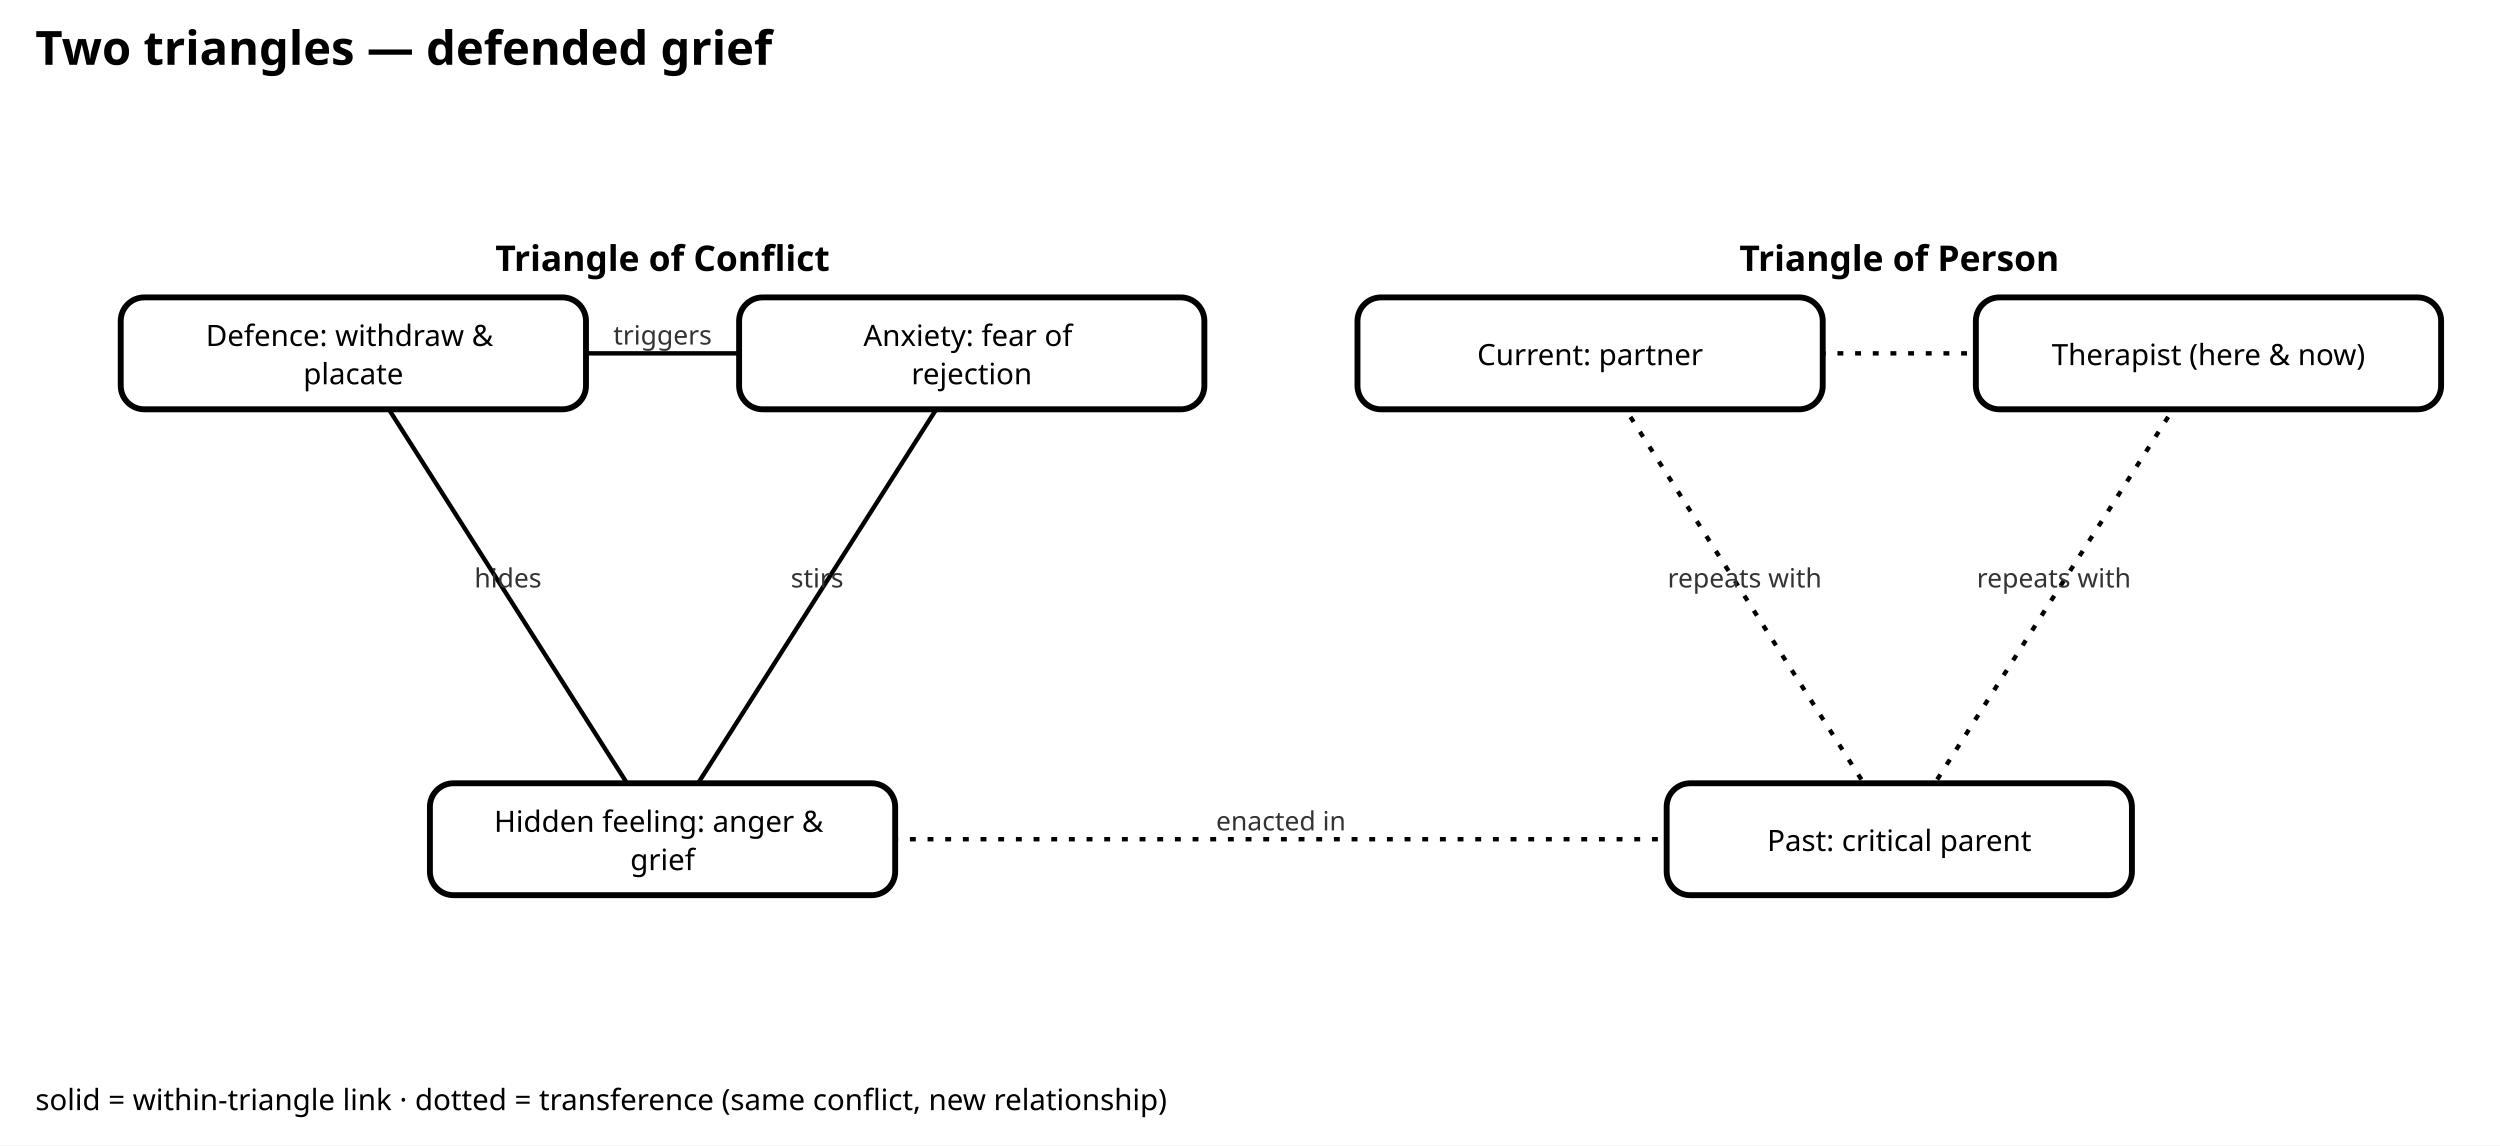
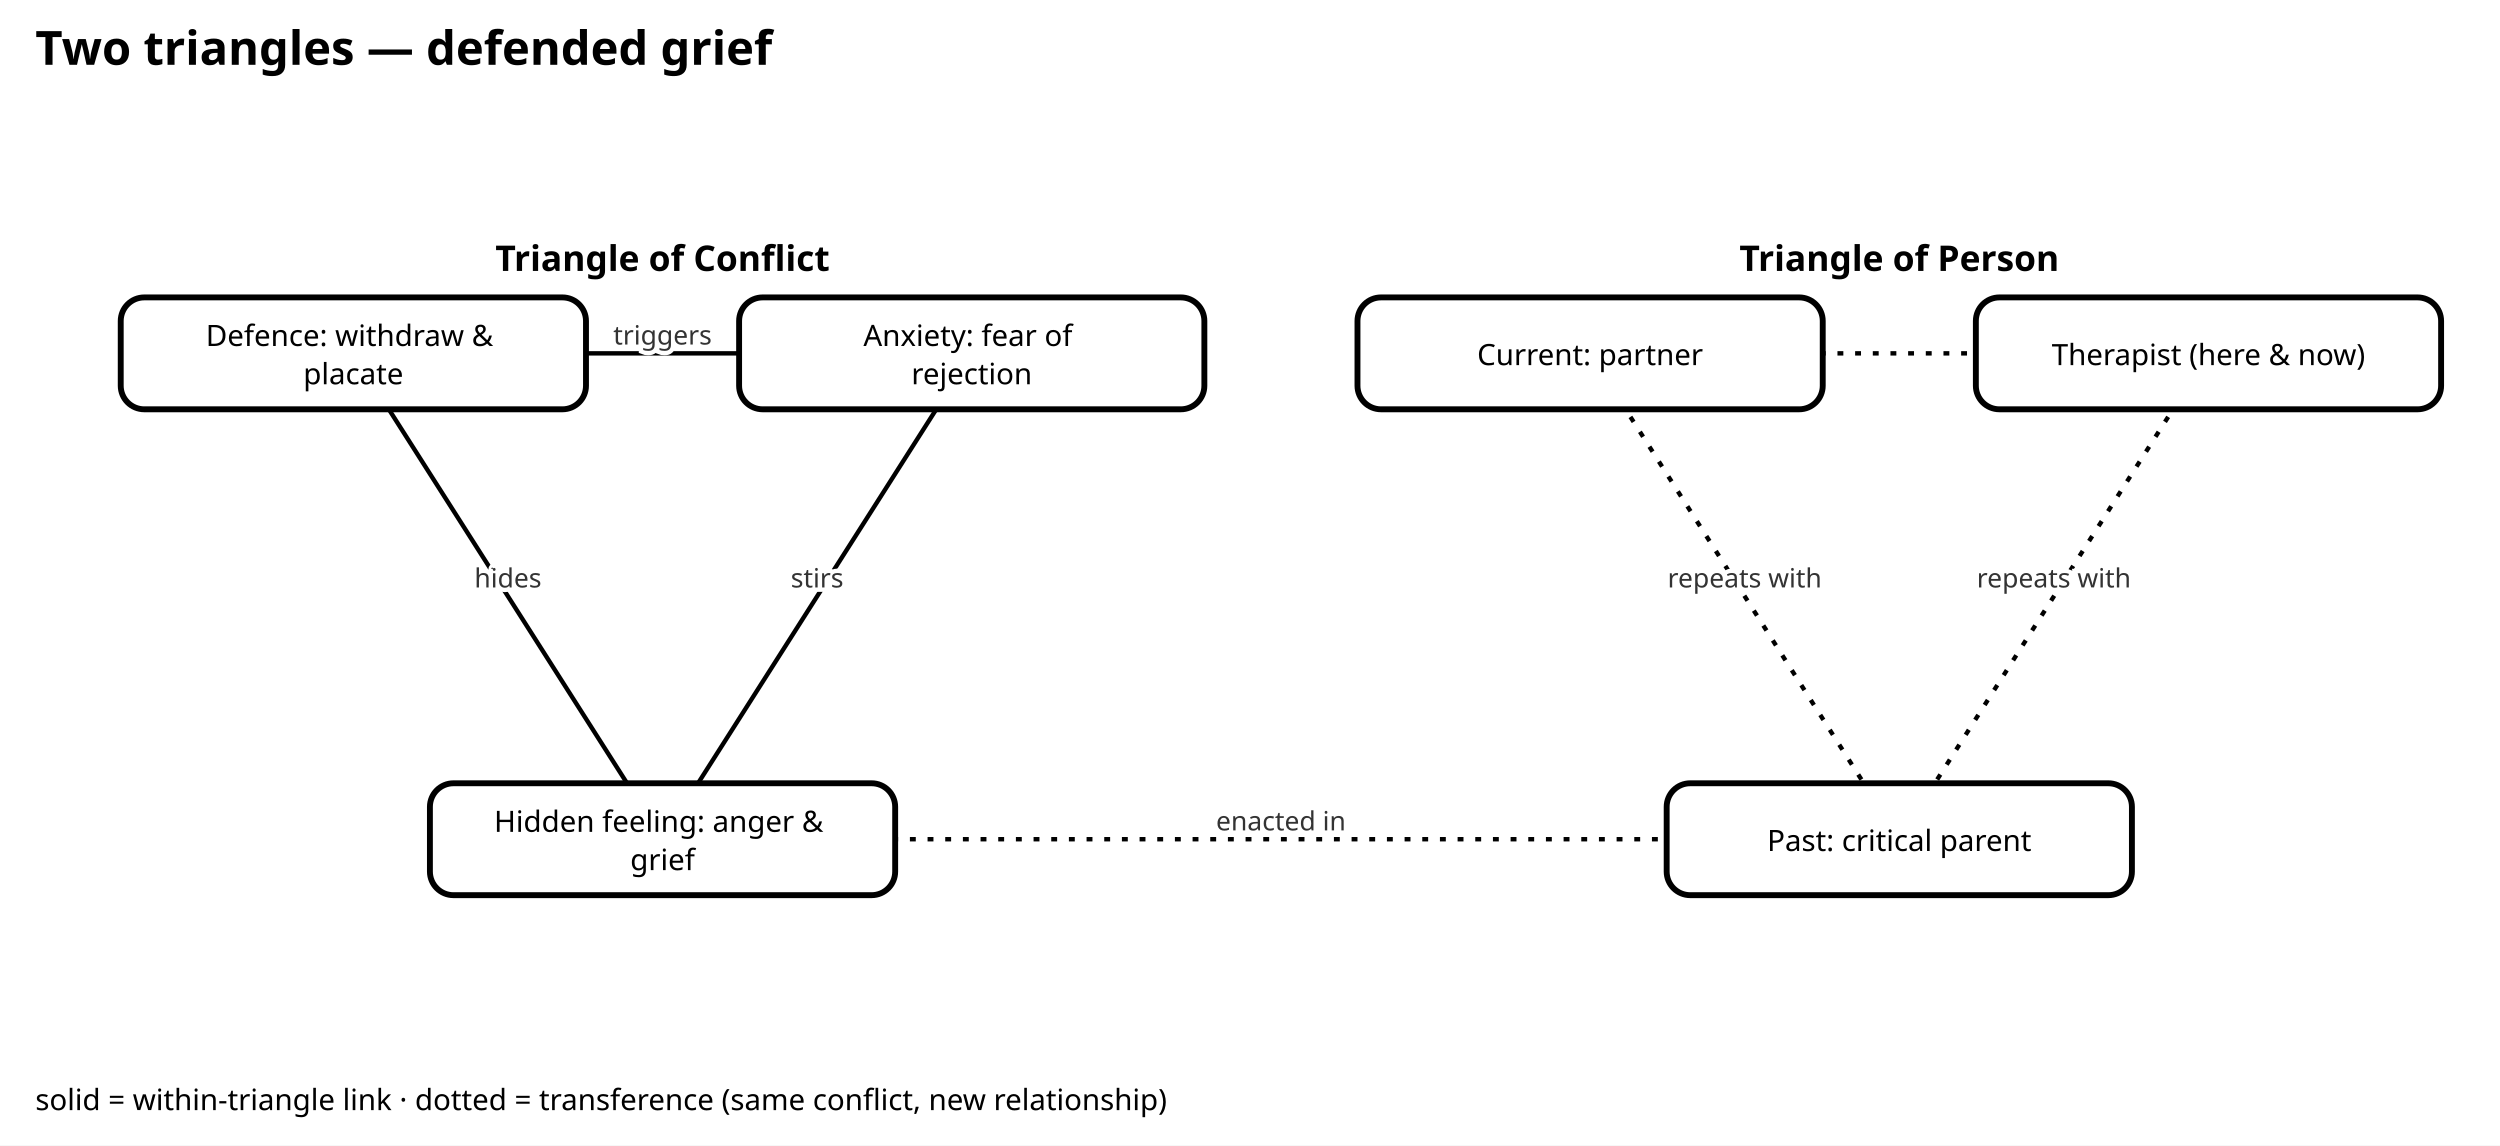
<svg xmlns="http://www.w3.org/2000/svg" viewBox="0 0 849 389" role="img" aria-label="Two triangles: Two triangles — defended grief. Triangle of Conflict — Defence: withdraw &amp; placate, Anxiety: fear of rejection, Hidden feeling: anger &amp; grief. Triangle of Person — Current: partner, Therapist (here &amp; now), Past: critical parent. Transference links the same conflict across relationships.">
  <rect x="0" y="0" width="849" height="389" fill="#fff" />
  <text x="12" y="22" font-family="sans-serif" font-size="16" font-weight="700">Two triangles — defended grief</text>
  <line data-el="edge:f_a" x1="228.2" y1="279.9" x2="326.8" y2="125.1" stroke="#000" stroke-width="1.5" />
-   <text data-el="edgelabel:f_a" x="277.5" y="199.5" text-anchor="middle" font-family="sans-serif" font-size="9" fill="#333">stirs</text>
+   <text data-el="edgelabel:f_a" x="277.5" y="199.5" text-anchor="middle" font-family="sans-serif" font-size="9" fill="#333" stroke="#fff" stroke-width="3" paint-order="stroke">stirs</text>
  <line data-el="edge:a_d" x1="324" y1="120" x2="126" y2="120" stroke="#000" stroke-width="1.5" />
-   <text data-el="edgelabel:a_d" x="225" y="117" text-anchor="middle" font-family="sans-serif" font-size="9" fill="#333">triggers</text>
+   <text data-el="edgelabel:a_d" x="225" y="117" text-anchor="middle" font-family="sans-serif" font-size="9" fill="#333" stroke="#fff" stroke-width="3" paint-order="stroke">triggers</text>
  <line data-el="edge:d_f" x1="123.2" y1="125.1" x2="221.8" y2="279.9" stroke="#000" stroke-width="1.5" />
-   <text data-el="edgelabel:d_f" x="172.5" y="199.5" text-anchor="middle" font-family="sans-serif" font-size="9" fill="#333">hides</text>
+   <text data-el="edgelabel:d_f" x="172.5" y="199.5" text-anchor="middle" font-family="sans-serif" font-size="9" fill="#333" stroke="#fff" stroke-width="3" paint-order="stroke">hides</text>
  <line data-el="edge:p_c" x1="641.8" y1="279.9" x2="543.2" y2="125.1" stroke="#000" stroke-width="1.5" stroke-dasharray="2 4" />
-   <text data-el="edgelabel:p_c" x="592.5" y="199.5" text-anchor="middle" font-family="sans-serif" font-size="9" fill="#333">repeats with</text>
+   <text data-el="edgelabel:p_c" x="592.5" y="199.5" text-anchor="middle" font-family="sans-serif" font-size="9" fill="#333" stroke="#fff" stroke-width="3" paint-order="stroke">repeats with</text>
  <line data-el="edge:p_t" x1="648.2" y1="279.9" x2="746.8" y2="125.1" stroke="#000" stroke-width="1.5" stroke-dasharray="2 4" />
-   <text data-el="edgelabel:p_t" x="697.5" y="199.5" text-anchor="middle" font-family="sans-serif" font-size="9" fill="#333">repeats with</text>
+   <text data-el="edgelabel:p_t" x="697.5" y="199.5" text-anchor="middle" font-family="sans-serif" font-size="9" fill="#333" stroke="#fff" stroke-width="3" paint-order="stroke">repeats with</text>
  <line data-el="edge:c_t" x1="546" y1="120" x2="744" y2="120" stroke="#000" stroke-width="1.5" stroke-dasharray="2 4" />
  <line data-el="edge:f_p" x1="231" y1="285" x2="639" y2="285" stroke="#000" stroke-width="1.5" stroke-dasharray="2 4" />
-   <text data-el="edgelabel:f_p" x="435" y="282" text-anchor="middle" font-family="sans-serif" font-size="9" fill="#333">enacted in</text>
+   <text data-el="edgelabel:f_p" x="435" y="282" text-anchor="middle" font-family="sans-serif" font-size="9" fill="#333" stroke="#fff" stroke-width="3" paint-order="stroke">enacted in</text>
  <text x="225" y="92" text-anchor="middle" font-family="sans-serif" font-size="12" font-weight="700">Triangle of Conflict</text>
  <text x="645" y="92" text-anchor="middle" font-family="sans-serif" font-size="12" font-weight="700">Triangle of Person</text>
  <rect data-el="node:defence" x="41" y="101" width="158" height="38" rx="8" ry="8" fill="#fff" stroke="#000" stroke-width="2" />
  <text text-anchor="middle" font-family="sans-serif" font-size="10" data-el="nodelabel:defence">
    <tspan x="120" y="117.5">Defence: withdraw &amp;</tspan>
    <tspan x="120" y="130.5">placate</tspan>
  </text>
  <rect data-el="node:anxiety" x="251" y="101" width="158" height="38" rx="8" ry="8" fill="#fff" stroke="#000" stroke-width="2" />
  <text text-anchor="middle" font-family="sans-serif" font-size="10" data-el="nodelabel:anxiety">
    <tspan x="330" y="117.5">Anxiety: fear of</tspan>
    <tspan x="330" y="130.5">rejection</tspan>
  </text>
  <rect data-el="node:feeling" x="146" y="266" width="158" height="38" rx="8" ry="8" fill="#fff" stroke="#000" stroke-width="2" />
  <text text-anchor="middle" font-family="sans-serif" font-size="10" data-el="nodelabel:feeling">
    <tspan x="225" y="282.5">Hidden feeling: anger &amp;</tspan>
    <tspan x="225" y="295.5">grief</tspan>
  </text>
  <rect data-el="node:current" x="461" y="101" width="158" height="38" rx="8" ry="8" fill="#fff" stroke="#000" stroke-width="2" />
  <text x="540" y="124" font-family="sans-serif" font-size="10" text-anchor="middle" data-el="nodelabel:current">Current: partner</text>
  <rect data-el="node:transf" x="671" y="101" width="158" height="38" rx="8" ry="8" fill="#fff" stroke="#000" stroke-width="2" />
  <text x="750" y="124" font-family="sans-serif" font-size="10" text-anchor="middle" data-el="nodelabel:transf">Therapist (here &amp; now)</text>
  <rect data-el="node:past" x="566" y="266" width="158" height="38" rx="8" ry="8" fill="#fff" stroke="#000" stroke-width="2" />
  <text x="645" y="289" font-family="sans-serif" font-size="10" text-anchor="middle" data-el="nodelabel:past">Past: critical parent</text>
  <text x="12" y="377" font-family="sans-serif" font-size="10">solid = within-triangle link · dotted = transference (same conflict, new relationship)</text>
</svg>
